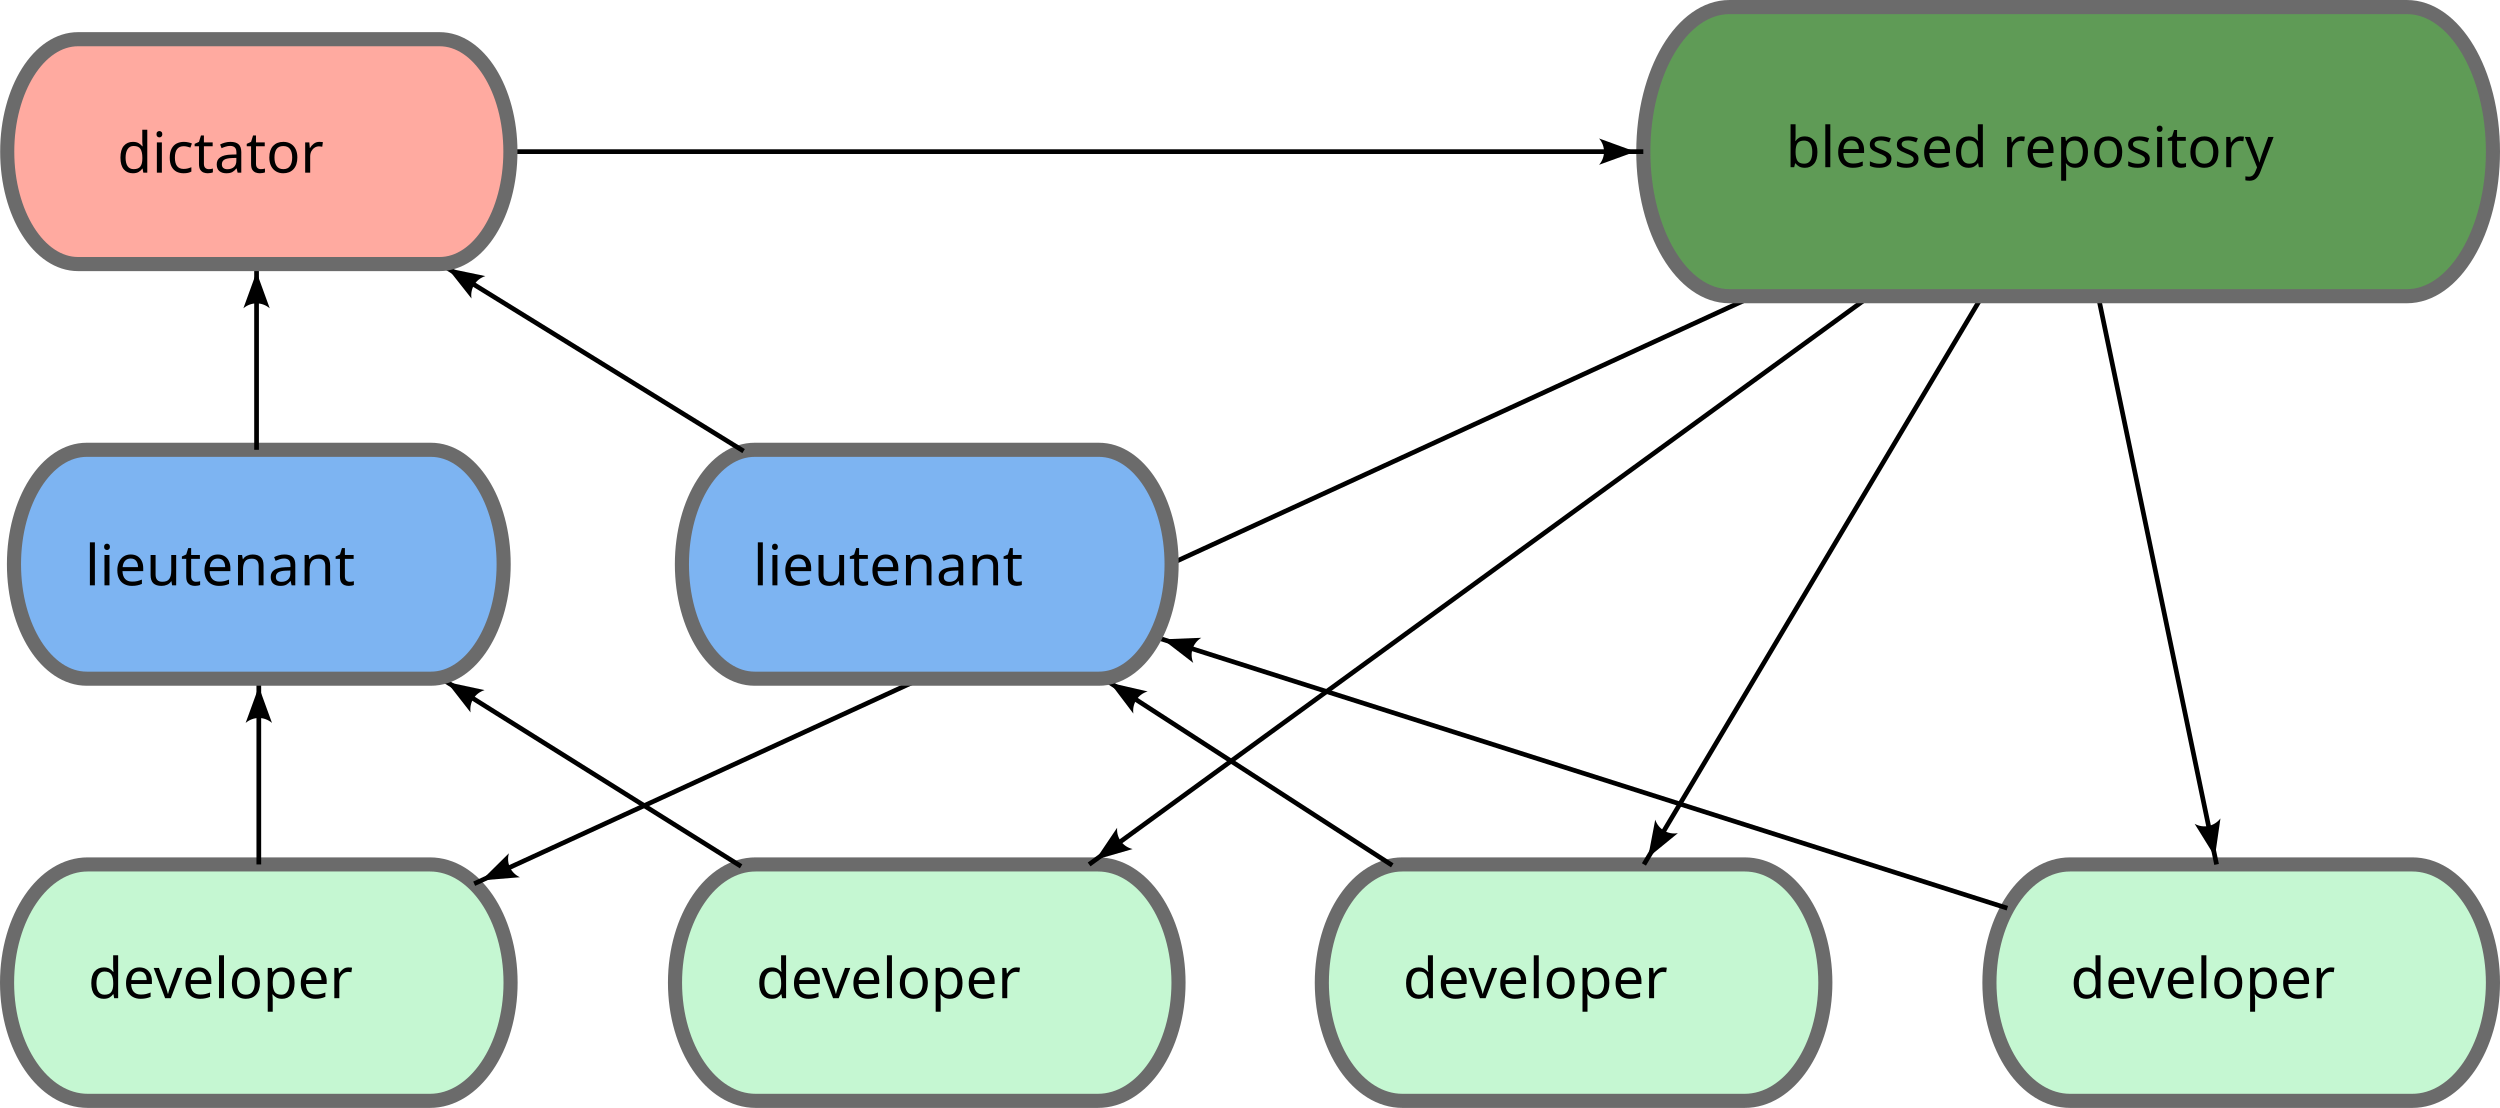
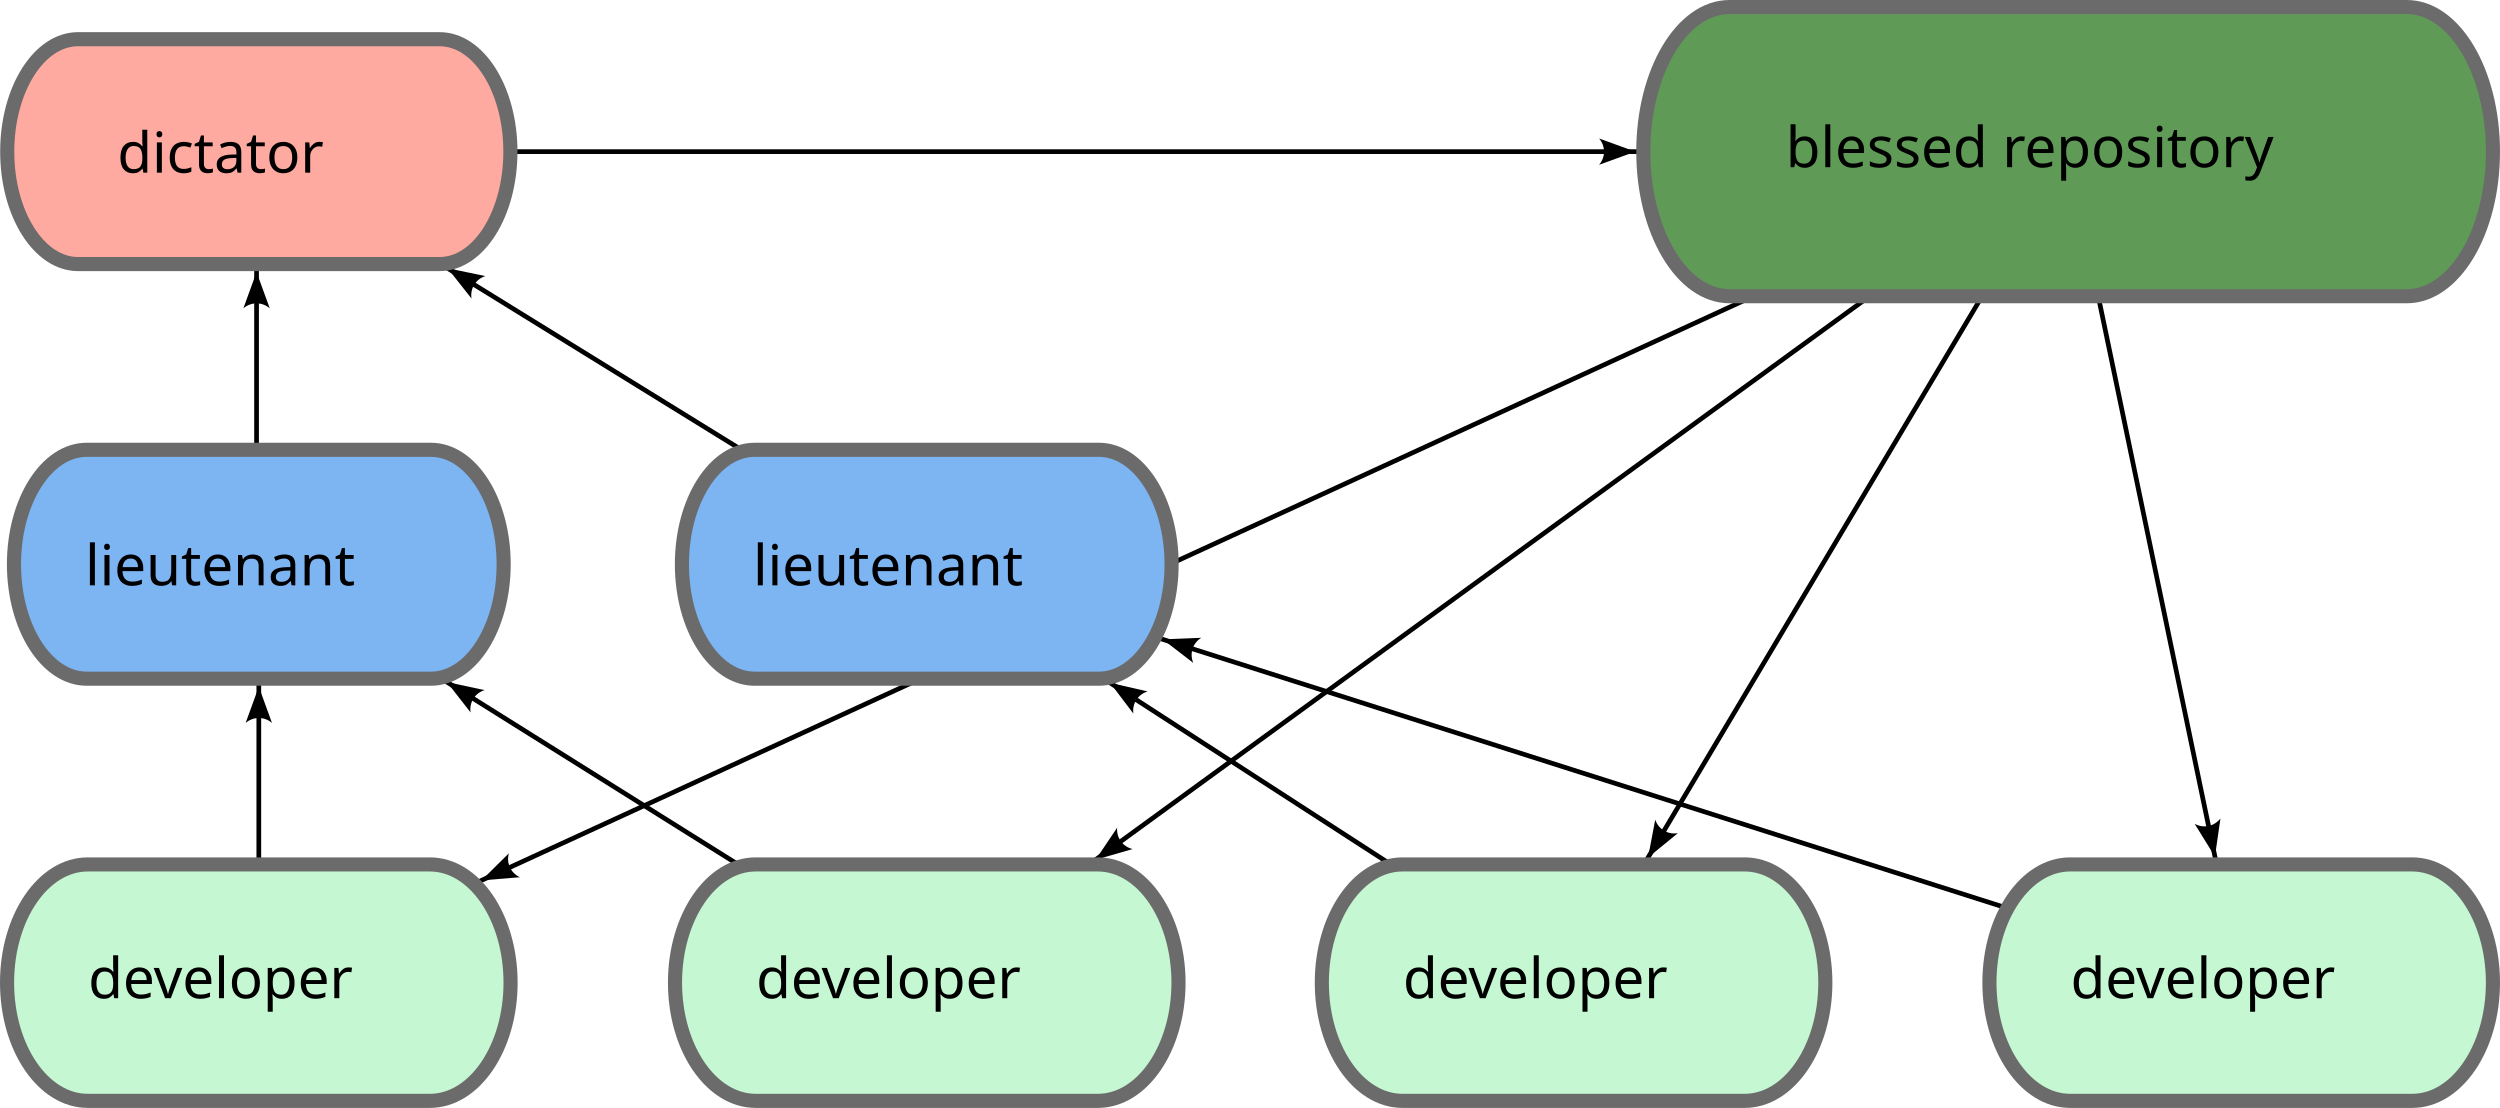
<svg xmlns="http://www.w3.org/2000/svg" width="531.16" height="235.393" version="1.1" id="svg14287" xml:space="preserve">
  <defs id="defs14246">
    <marker style="overflow:visible" id="Arrow2" refX="8" refY="0" orient="auto-start-reverse" markerWidth="7.7" markerHeight="5.6" viewBox="0 0 7.7 5.6" preserveAspectRatio="xMidYMid">
      <path d="M -1.4,-2.8 6.3,0 -1.4,2.8 C 0,1.169 0,-1.162 -1.4,-2.8 Z" style="fill:context-stroke;fill-rule:evenodd;stroke:none;stroke-width:0.7" id="arrow2L" />
    </marker>
    <linearGradient id="linearGradient17539">
      <stop style="stop-color:#000000;stop-opacity:1;" offset="0" id="stop17537" />
    </linearGradient>
-     <marker orient="auto" refY="0" refX="0" id="Arrow1Lstart_000000_1.000000px" style="overflow:visible" viewBox="0 0 6.846 5.477" markerWidth="6.846" markerHeight="5.477" preserveAspectRatio="xMidYMid">
-       <path id="path_Arrow1Lstart_000000_1.000000px" d="M 5,0 V -2 L 0,0 5,2 Z" style="fill:#000000;fill-rule:evenodd;stroke:#000000;stroke-width:1px;marker-start:none" />
-     </marker>
    <marker style="overflow:visible" id="Arrow2-5" refX="8" refY="0" orient="auto-start-reverse" markerWidth="7.7" markerHeight="5.6" viewBox="0 0 7.7 5.6" preserveAspectRatio="xMidYMid">
      <path d="M -1.4,-2.8 6.3,0 -1.4,2.8 C 0,1.169 0,-1.162 -1.4,-2.8 Z" style="fill:context-stroke;fill-rule:evenodd;stroke:none;stroke-width:0.7" id="arrow2L-6" />
    </marker>
    <marker style="overflow:visible" id="Arrow2-9" refX="8" refY="0" orient="auto-start-reverse" markerWidth="7.7" markerHeight="5.6" viewBox="0 0 7.7 5.6" preserveAspectRatio="xMidYMid">
      <path d="M -1.4,-2.8 6.3,0 -1.4,2.8 C 0,1.169 0,-1.162 -1.4,-2.8 Z" style="fill:context-stroke;fill-rule:evenodd;stroke:none;stroke-width:0.7" id="arrow2L-4" />
    </marker>
    <marker style="overflow:visible" id="Arrow2-1" refX="8" refY="0" orient="auto-start-reverse" markerWidth="7.7" markerHeight="5.6" viewBox="0 0 7.7 5.6" preserveAspectRatio="xMidYMid">
      <path d="M -1.4,-2.8 6.3,0 -1.4,2.8 C 0,1.169 0,-1.162 -1.4,-2.8 Z" style="fill:context-stroke;fill-rule:evenodd;stroke:none;stroke-width:0.7" id="arrow2L-2" />
    </marker>
    <marker style="overflow:visible" id="Arrow2-3" refX="8" refY="0" orient="auto-start-reverse" markerWidth="7.7" markerHeight="5.6" viewBox="0 0 7.7 5.6" preserveAspectRatio="xMidYMid">
      <path d="M -1.4,-2.8 6.3,0 -1.4,2.8 C 0,1.169 0,-1.162 -1.4,-2.8 Z" style="fill:context-stroke;fill-rule:evenodd;stroke:none;stroke-width:0.7" id="arrow2L-9" />
    </marker>
    <marker style="overflow:visible" id="Arrow2-8" refX="8" refY="0" orient="auto-start-reverse" markerWidth="7.7" markerHeight="5.6" viewBox="0 0 7.7 5.6" preserveAspectRatio="xMidYMid">
      <path d="M -1.4,-2.8 6.3,0 -1.4,2.8 C 0,1.169 0,-1.162 -1.4,-2.8 Z" style="fill:context-stroke;fill-rule:evenodd;stroke:none;stroke-width:0.7" id="arrow2L-8" />
    </marker>
    <marker style="overflow:visible" id="Arrow2-0" refX="8" refY="0" orient="auto-start-reverse" markerWidth="7.7" markerHeight="5.6" viewBox="0 0 7.7 5.6" preserveAspectRatio="xMidYMid">
      <path d="M -1.4,-2.8 6.3,0 -1.4,2.8 C 0,1.169 0,-1.162 -1.4,-2.8 Z" style="fill:context-stroke;fill-rule:evenodd;stroke:none;stroke-width:0.7" id="arrow2L-96" />
    </marker>
    <marker style="overflow:visible" id="Arrow2-56" refX="8" refY="0" orient="auto-start-reverse" markerWidth="7.7" markerHeight="5.6" viewBox="0 0 7.7 5.6" preserveAspectRatio="xMidYMid">
      <path d="M -1.4,-2.8 6.3,0 -1.4,2.8 C 0,1.169 0,-1.162 -1.4,-2.8 Z" style="fill:context-stroke;fill-rule:evenodd;stroke:none;stroke-width:0.7" id="arrow2L-1" />
    </marker>
    <marker style="overflow:visible" id="Arrow2-59" refX="8" refY="0" orient="auto-start-reverse" markerWidth="7.7" markerHeight="5.6" viewBox="0 0 7.7 5.6" preserveAspectRatio="xMidYMid">
      <path d="M -1.4,-2.8 6.3,0 -1.4,2.8 C 0,1.169 0,-1.162 -1.4,-2.8 Z" style="fill:context-stroke;fill-rule:evenodd;stroke:none;stroke-width:0.7" id="arrow2L-84" />
    </marker>
    <marker style="overflow:visible" id="Arrow2-03" refX="8" refY="0" orient="auto-start-reverse" markerWidth="7.7" markerHeight="5.6" viewBox="0 0 7.7 5.6" preserveAspectRatio="xMidYMid">
      <path d="M -1.4,-2.8 6.3,0 -1.4,2.8 C 0,1.169 0,-1.162 -1.4,-2.8 Z" style="fill:context-stroke;fill-rule:evenodd;stroke:none;stroke-width:0.7" id="arrow2L-0" />
    </marker>
    <marker style="overflow:visible" id="Arrow2-4" refX="8" refY="0" orient="auto-start-reverse" markerWidth="7.7" markerHeight="5.6" viewBox="0 0 7.7 5.6" preserveAspectRatio="xMidYMid">
      <path d="M -1.4,-2.8 6.3,0 -1.4,2.8 C 0,1.169 0,-1.162 -1.4,-2.8 Z" style="fill:context-stroke;fill-rule:evenodd;stroke:none;stroke-width:0.7" id="arrow2L-44" />
    </marker>
  </defs>
+   <path style="display:inline;fill:none;fill-rule:evenodd;stroke:#000000;stroke-width:1px;stroke-linecap:butt;stroke-linejoin:miter;stroke-opacity:1;marker-end:url(#Arrow2-0)" d="M 426.488,192.962 245.422,135.327" id="a_11" />
+   <path style="display:inline;fill:none;fill-rule:evenodd;stroke:#000000;stroke-width:1px;stroke-linecap:butt;stroke-linejoin:miter;stroke-opacity:1;marker-end:url(#Arrow2-8)" d="M 295.809,183.859 234.424,144.153" id="a_10" />
+   <path style="display:inline;fill:none;fill-rule:evenodd;stroke:#000000;stroke-width:1px;stroke-linecap:butt;stroke-linejoin:miter;stroke-opacity:1;marker-end:url(#Arrow2-1)" d="M 157.455,184.067 93.503,144.008" id="a_9" />
+   <path style="display:inline;fill:none;fill-rule:evenodd;stroke:#000000;stroke-width:1px;stroke-linecap:butt;stroke-linejoin:miter;stroke-opacity:1;marker-end:url(#Arrow2-5)" d="m 54.988,183.661 0,-39.462" id="a_8" />
+   <path style="display:inline;fill:none;fill-rule:evenodd;stroke:#000000;stroke-width:1px;stroke-linecap:butt;stroke-linejoin:miter;stroke-opacity:1;marker-end:url(#Arrow2-4)" d="M 445.8,62.933 470.941,183.661" id="a_7" />
+   <path style="display:inline;fill:none;fill-rule:evenodd;stroke:#000000;stroke-width:1px;stroke-linecap:butt;stroke-linejoin:miter;stroke-opacity:1;marker-end:url(#Arrow2-03)" d="M 421.123,62.933 349.277,183.661" id="a_6" />
+   <path style="display:inline;fill:none;fill-rule:evenodd;stroke:#000000;stroke-width:1px;stroke-linecap:butt;stroke-linejoin:miter;stroke-opacity:1;marker-end:url(#Arrow2-59)" d="M 397.215,62.933 231.398,183.661" id="a_5" />
+   <path style="display:inline;fill:none;fill-rule:evenodd;stroke:#000000;stroke-width:1px;stroke-linecap:butt;stroke-linejoin:miter;stroke-opacity:1;marker-end:url(#Arrow2-56)" d="M 372.526,62.933 100.748,187.76" id="a_4" />
+   <path style="display:inline;fill:none;fill-rule:evenodd;stroke:#000000;stroke-width:1px;stroke-linecap:butt;stroke-linejoin:miter;stroke-opacity:1;marker-end:url(#Arrow2-3)" d="M 157.988,95.844 93.652,56.101" id="a_3" />
+   <path style="fill:none;fill-rule:evenodd;stroke:#000000;stroke-width:1px;stroke-linecap:butt;stroke-linejoin:miter;stroke-opacity:1;marker-end:url(#Arrow2)" d="m 54.509,95.567 2e-6,-39.462" id="a_2" />
+   <path style="display:inline;fill:none;fill-rule:evenodd;stroke:#000000;stroke-width:1px;stroke-linecap:butt;stroke-linejoin:miter;stroke-opacity:1;marker-end:url(#Arrow2-9)" d="m 108.442,32.217 240.704,0" id="a_1" />
  <g id="g_dev_4" transform="translate(278.6829,45.66103)">
    <rect id="b_dev_4" width="106.977" height="50.232" x="144" y="138" rx="17.141" ry="25.116" style="fill:#c5f7d2;fill-opacity:1;stroke:#6b6b6b;stroke-width:3;stroke-dasharray:none;stroke-opacity:1" />
    <text id="t_dev_4" x="144.118" y="142.427" style="font-size:12px;font-family:BryantPro-Medium;fill:#000000;stroke:#000000;stroke-width:0">
      <tspan id="1972_line1-91" text-anchor="middle" x="197.157" y="166.427" text-align="center" font-family="BryantPro-Medium" font-size="12px" fill="#000000" stroke="#000000">developer</tspan>
    </text>
  </g>
-   <path style="display:inline;fill:none;fill-rule:evenodd;stroke:#000000;stroke-width:1px;stroke-linecap:butt;stroke-linejoin:miter;stroke-opacity:1;marker-end:url(#Arrow2-0)" d="M 426.488,192.962 245.422,135.327" id="a_11" />
  <g id="g_dev_3" transform="translate(136.842,45.66103)">
    <rect id="b_dev_3" width="106.977" height="50.232" x="144" y="138" rx="17.141" ry="25.116" style="fill:#c5f7d2;fill-opacity:1;stroke:#6b6b6b;stroke-width:3;stroke-dasharray:none;stroke-opacity:1" />
    <text id="t_dev_3" x="144.118" y="142.427" style="font-size:12px;font-family:BryantPro-Medium;fill:#000000;stroke:#000000;stroke-width:0">
      <tspan id="1972_line1-9" text-anchor="middle" x="197.157" y="166.427" text-align="center" font-family="BryantPro-Medium" font-size="12px" fill="#000000" stroke="#000000">developer</tspan>
    </text>
  </g>
-   <path style="display:inline;fill:none;fill-rule:evenodd;stroke:#000000;stroke-width:1px;stroke-linecap:butt;stroke-linejoin:miter;stroke-opacity:1;marker-end:url(#Arrow2-8)" d="M 295.809,183.859 234.424,144.153" id="a_10" />
  <g id="g_dev_2" transform="translate(-0.5863668,45.66103)">
    <rect id="b_dev_2" width="106.977" height="50.232" x="144" y="138" rx="17.141" ry="25.116" style="fill:#c5f7d2;fill-opacity:1;stroke:#6b6b6b;stroke-width:3;stroke-dasharray:none;stroke-opacity:1" />
    <text id="t_dev_2" x="144.118" y="142.427" style="font-size:12px;font-family:BryantPro-Medium;fill:#000000;stroke:#000000;stroke-width:0">
      <tspan id="1972_line1" text-anchor="middle" x="197.157" y="166.427" text-align="center" font-family="BryantPro-Medium" font-size="12px" fill="#000000" stroke="#000000">developer</tspan>
    </text>
  </g>
-   <path style="display:inline;fill:none;fill-rule:evenodd;stroke:#000000;stroke-width:1px;stroke-linecap:butt;stroke-linejoin:miter;stroke-opacity:1;marker-end:url(#Arrow2-1)" d="M 157.455,184.067 93.503,144.008" id="a_9" />
  <g id="g_dev_1" transform="translate(-142.5001,45.66103)">
    <rect id="b_dev_1" width="106.977" height="50.232" x="144" y="138" rx="17.141" ry="25.116" style="fill:#c5f7d2;fill-opacity:1;stroke:#6b6b6b;stroke-width:3;stroke-dasharray:none;stroke-opacity:1" />
    <text id="t_dev_1" x="144.118" y="142.427" style="font-size:12px;font-family:BryantPro-Medium;fill:#000000;stroke:#000000;stroke-width:0">
      <tspan id="1972_line1-0" text-anchor="middle" x="197.157" y="166.427" text-align="center" font-family="BryantPro-Medium" font-size="12px" fill="#000000" stroke="#000000">developer</tspan>
    </text>
  </g>
-   <path style="display:inline;fill:none;fill-rule:evenodd;stroke:#000000;stroke-width:1px;stroke-linecap:butt;stroke-linejoin:miter;stroke-opacity:1;marker-end:url(#Arrow2-5)" d="m 54.988,183.661 0,-39.462" id="a_8" />
-   <path style="display:inline;fill:none;fill-rule:evenodd;stroke:#000000;stroke-width:1px;stroke-linecap:butt;stroke-linejoin:miter;stroke-opacity:1;marker-end:url(#Arrow2-4)" d="M 445.8,62.933 470.941,183.661" id="a_7" />
-   <path style="display:inline;fill:none;fill-rule:evenodd;stroke:#000000;stroke-width:1px;stroke-linecap:butt;stroke-linejoin:miter;stroke-opacity:1;marker-end:url(#Arrow2-03)" d="M 421.123,62.933 349.277,183.661" id="a_6" />
-   <path style="display:inline;fill:none;fill-rule:evenodd;stroke:#000000;stroke-width:1px;stroke-linecap:butt;stroke-linejoin:miter;stroke-opacity:1;marker-end:url(#Arrow2-59)" d="M 397.215,62.933 231.398,183.661" id="a_5" />
-   <path style="display:inline;fill:none;fill-rule:evenodd;stroke:#000000;stroke-width:1px;stroke-linecap:butt;stroke-linejoin:miter;stroke-opacity:1;marker-end:url(#Arrow2-56)" d="M 372.526,62.933 100.748,187.76" id="a_4" />
  <g id="g_lieut_2" transform="translate(0.8826731,54.5665)">
    <rect id="b_lieut_2" width="104.039" height="48.632" x="144" y="41" rx="15.457" ry="24.316" style="fill:#7db4f2;fill-opacity:1;stroke:#6b6b6b;stroke-width:3;stroke-dasharray:none;stroke-opacity:1" />
    <text id="t_lieut_2" x="142.558" y="45.79" style="font-size:12px;font-family:BryantPro-Medium;fill:#000000;stroke:#000000;stroke-width:0">
      <tspan id="2011_line1" text-anchor="middle" x="195.598" y="69.79" text-align="center" font-family="BryantPro-Medium" font-size="12px" fill="#000000" stroke="#000000">lieutenant</tspan>
    </text>
  </g>
-   <path style="display:inline;fill:none;fill-rule:evenodd;stroke:#000000;stroke-width:1px;stroke-linecap:butt;stroke-linejoin:miter;stroke-opacity:1;marker-end:url(#Arrow2-3)" d="M 157.988,95.844 93.652,56.101" id="a_3" />
  <g id="g_lieut_1" transform="translate(-141.0311,54.5665)">
    <rect id="b_lieut_1" width="104.039" height="48.632" x="144" y="41" rx="15.457" ry="24.316" style="fill:#7db4f2;fill-opacity:1;stroke:#6b6b6b;stroke-width:3;stroke-dasharray:none;stroke-opacity:1" />
    <text id="t_lieut_1" x="142.558" y="45.79" style="font-size:12px;font-family:BryantPro-Medium;fill:#000000;stroke:#000000;stroke-width:0">
      <tspan id="2011_line1-2" text-anchor="middle" x="195.598" y="69.79" text-align="center" font-family="BryantPro-Medium" font-size="12px" fill="#000000" stroke="#000000">lieutenant</tspan>
    </text>
  </g>
-   <path style="fill:none;fill-rule:evenodd;stroke:#000000;stroke-width:1px;stroke-linecap:butt;stroke-linejoin:miter;stroke-opacity:1;marker-end:url(#Arrow2)" d="m 54.509,95.567 2e-6,-39.462" id="a_2" />
  <g id="g_blessed_repo" transform="translate(4.146257,-18.2348)">
    <rect id="b_blessed_repo" width="180.513" height="61.433" x="345" y="19.735" rx="18.304" ry="30.717" style="fill:#5f9b56;fill-opacity:1;stroke:#6b6b6b;stroke-width:3;stroke-dasharray:none;stroke-opacity:1" />
    <text id="t_blessed_repo" x="344.891" y="29.762" style="font-size:12px;font-family:BryantPro-Medium;fill:#000000;stroke:#000000;stroke-width:0">
      <tspan id="1994_line1" text-anchor="middle" x="434.891" y="53.762" text-align="center" font-family="BryantPro-Medium" font-size="12px" fill="#000000" stroke="#000000">blessed repository</tspan>
    </text>
  </g>
-   <path style="display:inline;fill:none;fill-rule:evenodd;stroke:#000000;stroke-width:1px;stroke-linecap:butt;stroke-linejoin:miter;stroke-opacity:1;marker-end:url(#Arrow2-9)" d="m 108.442,32.217 240.704,0" id="a_1" />
  <g id="g_dictator" transform="translate(1.534501,8.328814)">
    <rect id="b_dictator" width="106.908" height="47.775" x="-1.3580322e-07" y="0" rx="15.053" ry="23.888" style="fill:#ffaaa0;fill-opacity:1;stroke:#6b6b6b;stroke-width:3;stroke-dasharray:none;stroke-opacity:1" />
    <text id="t_dictator" x="0.083" y="4.361" style="font-size:12px;font-family:BryantPro-Medium;fill:#000000;stroke:#000000;stroke-width:0">
      <tspan id="1973_line1" text-anchor="middle" x="53.123" y="28.361" text-align="center" font-family="BryantPro-Medium" font-size="12px" fill="#000000" stroke="#000000">dictator</tspan>
    </text>
  </g>
</svg>
